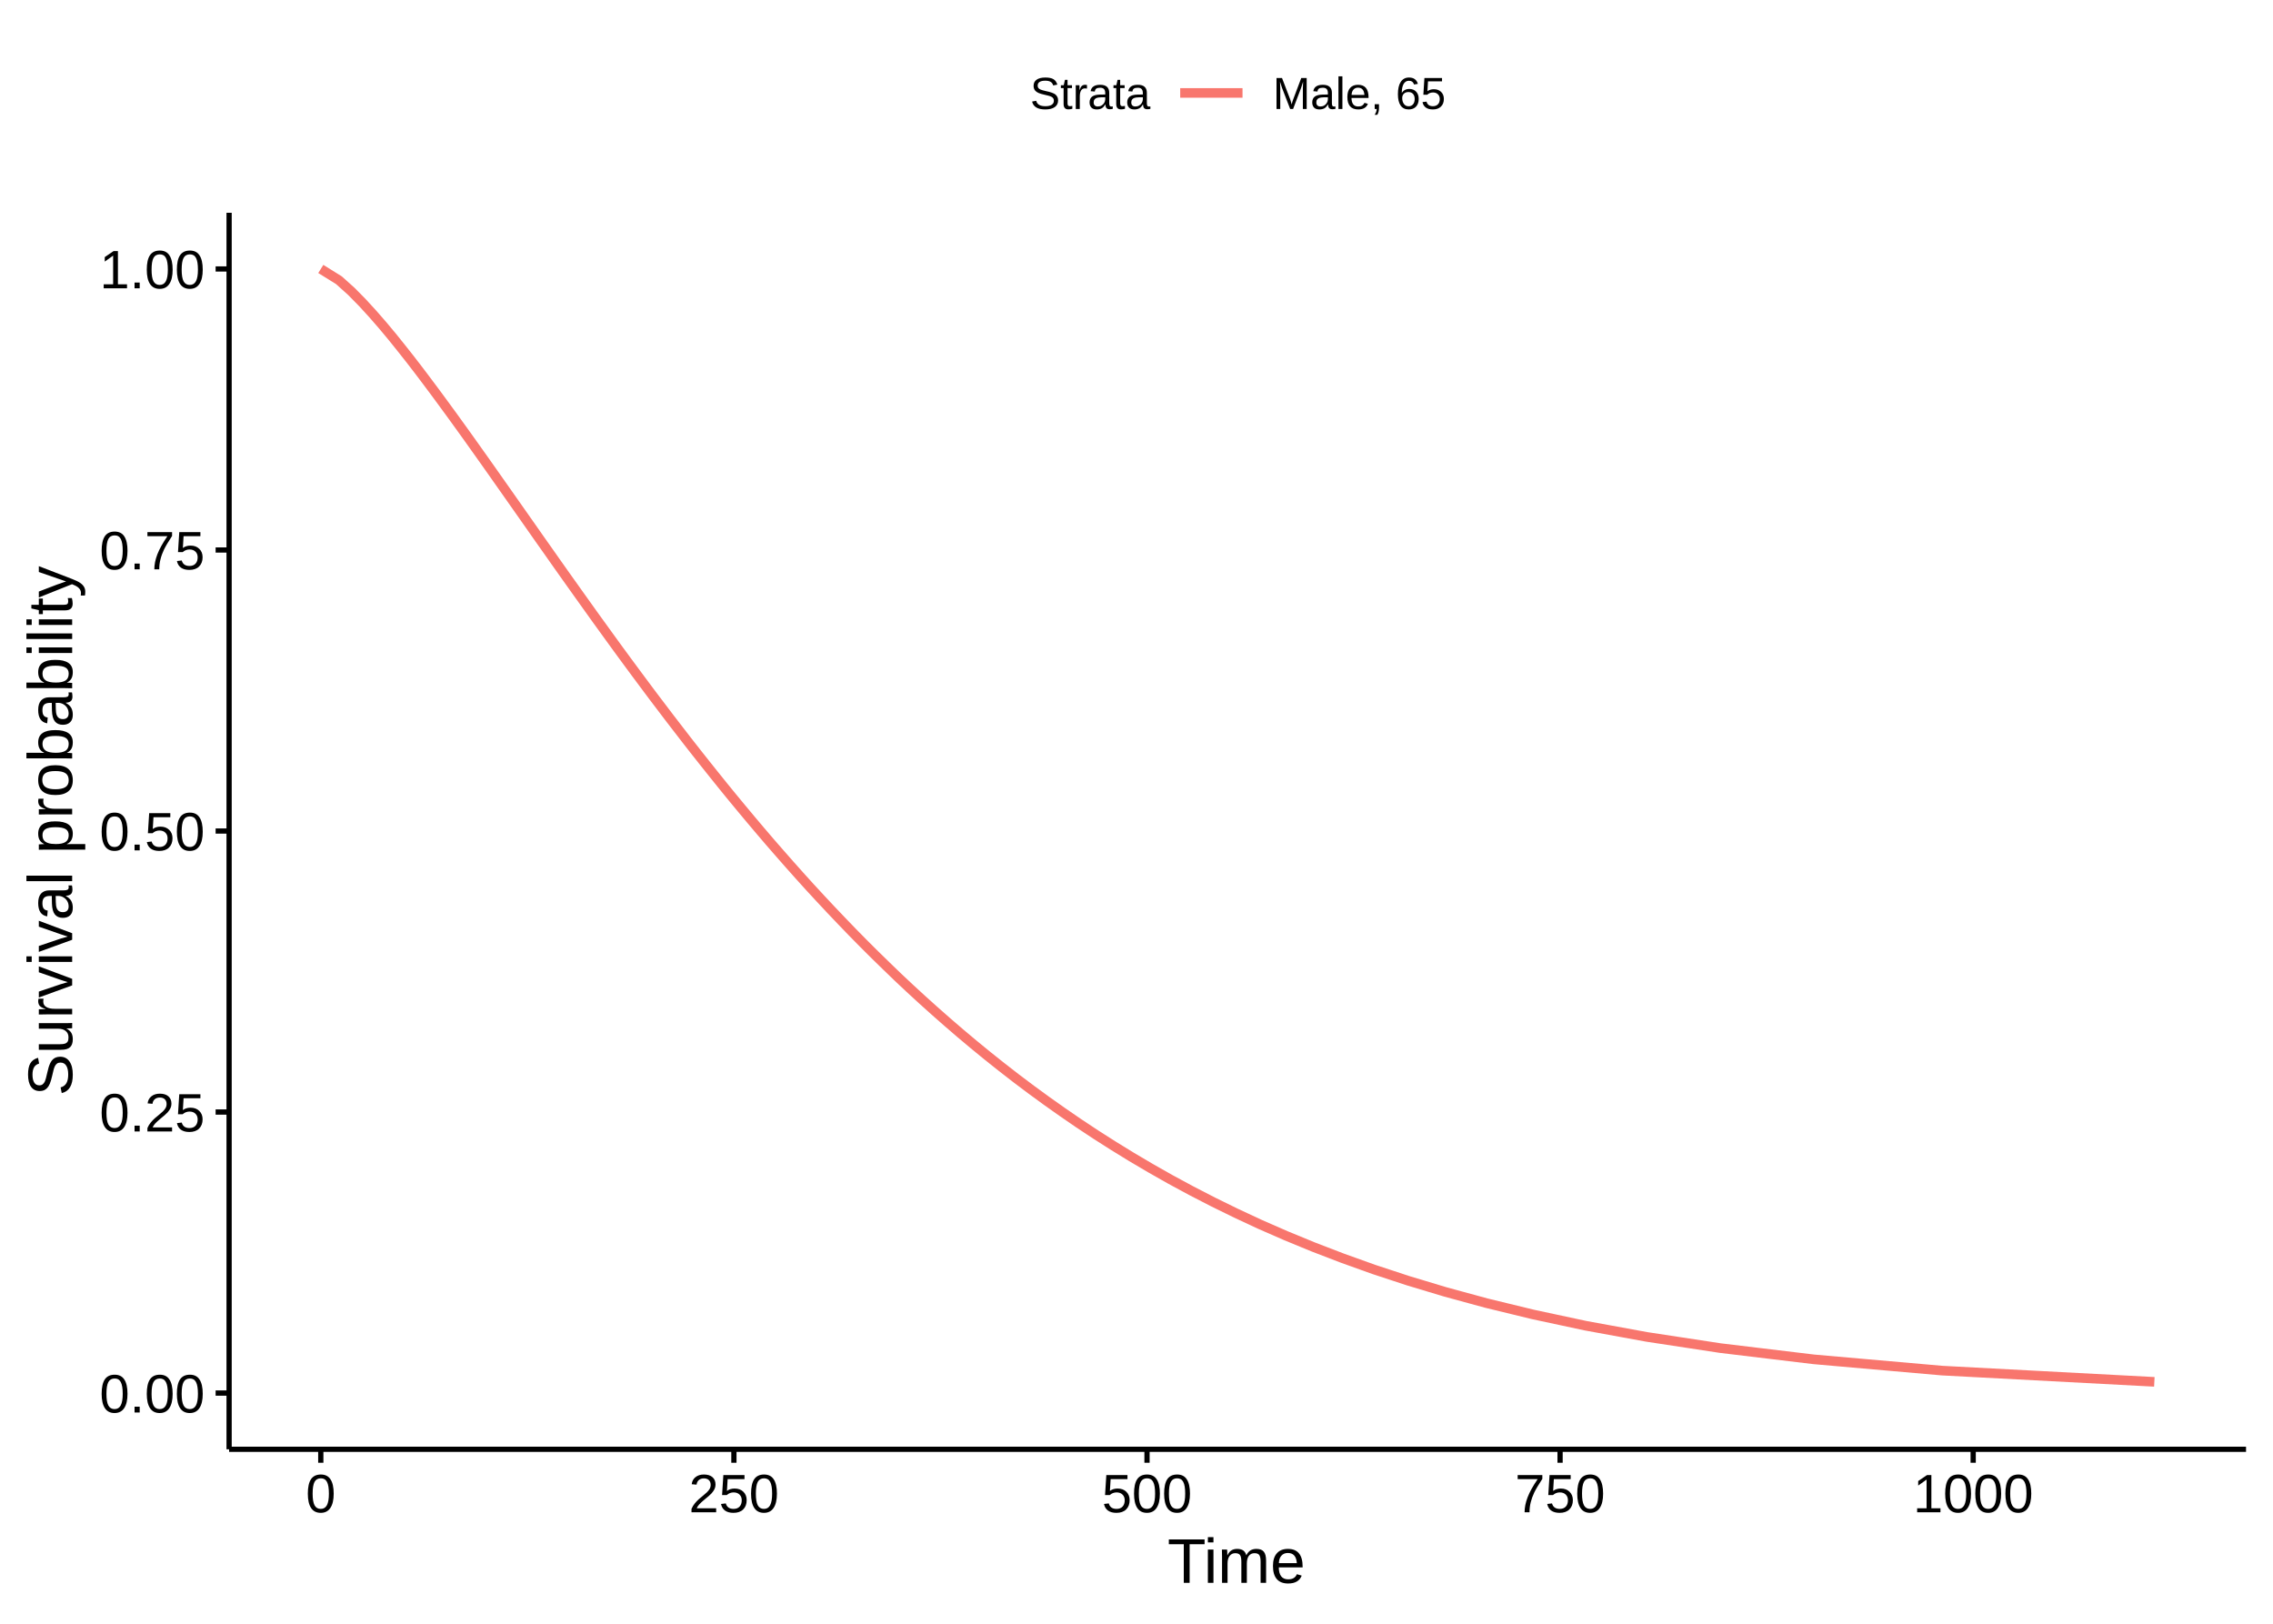
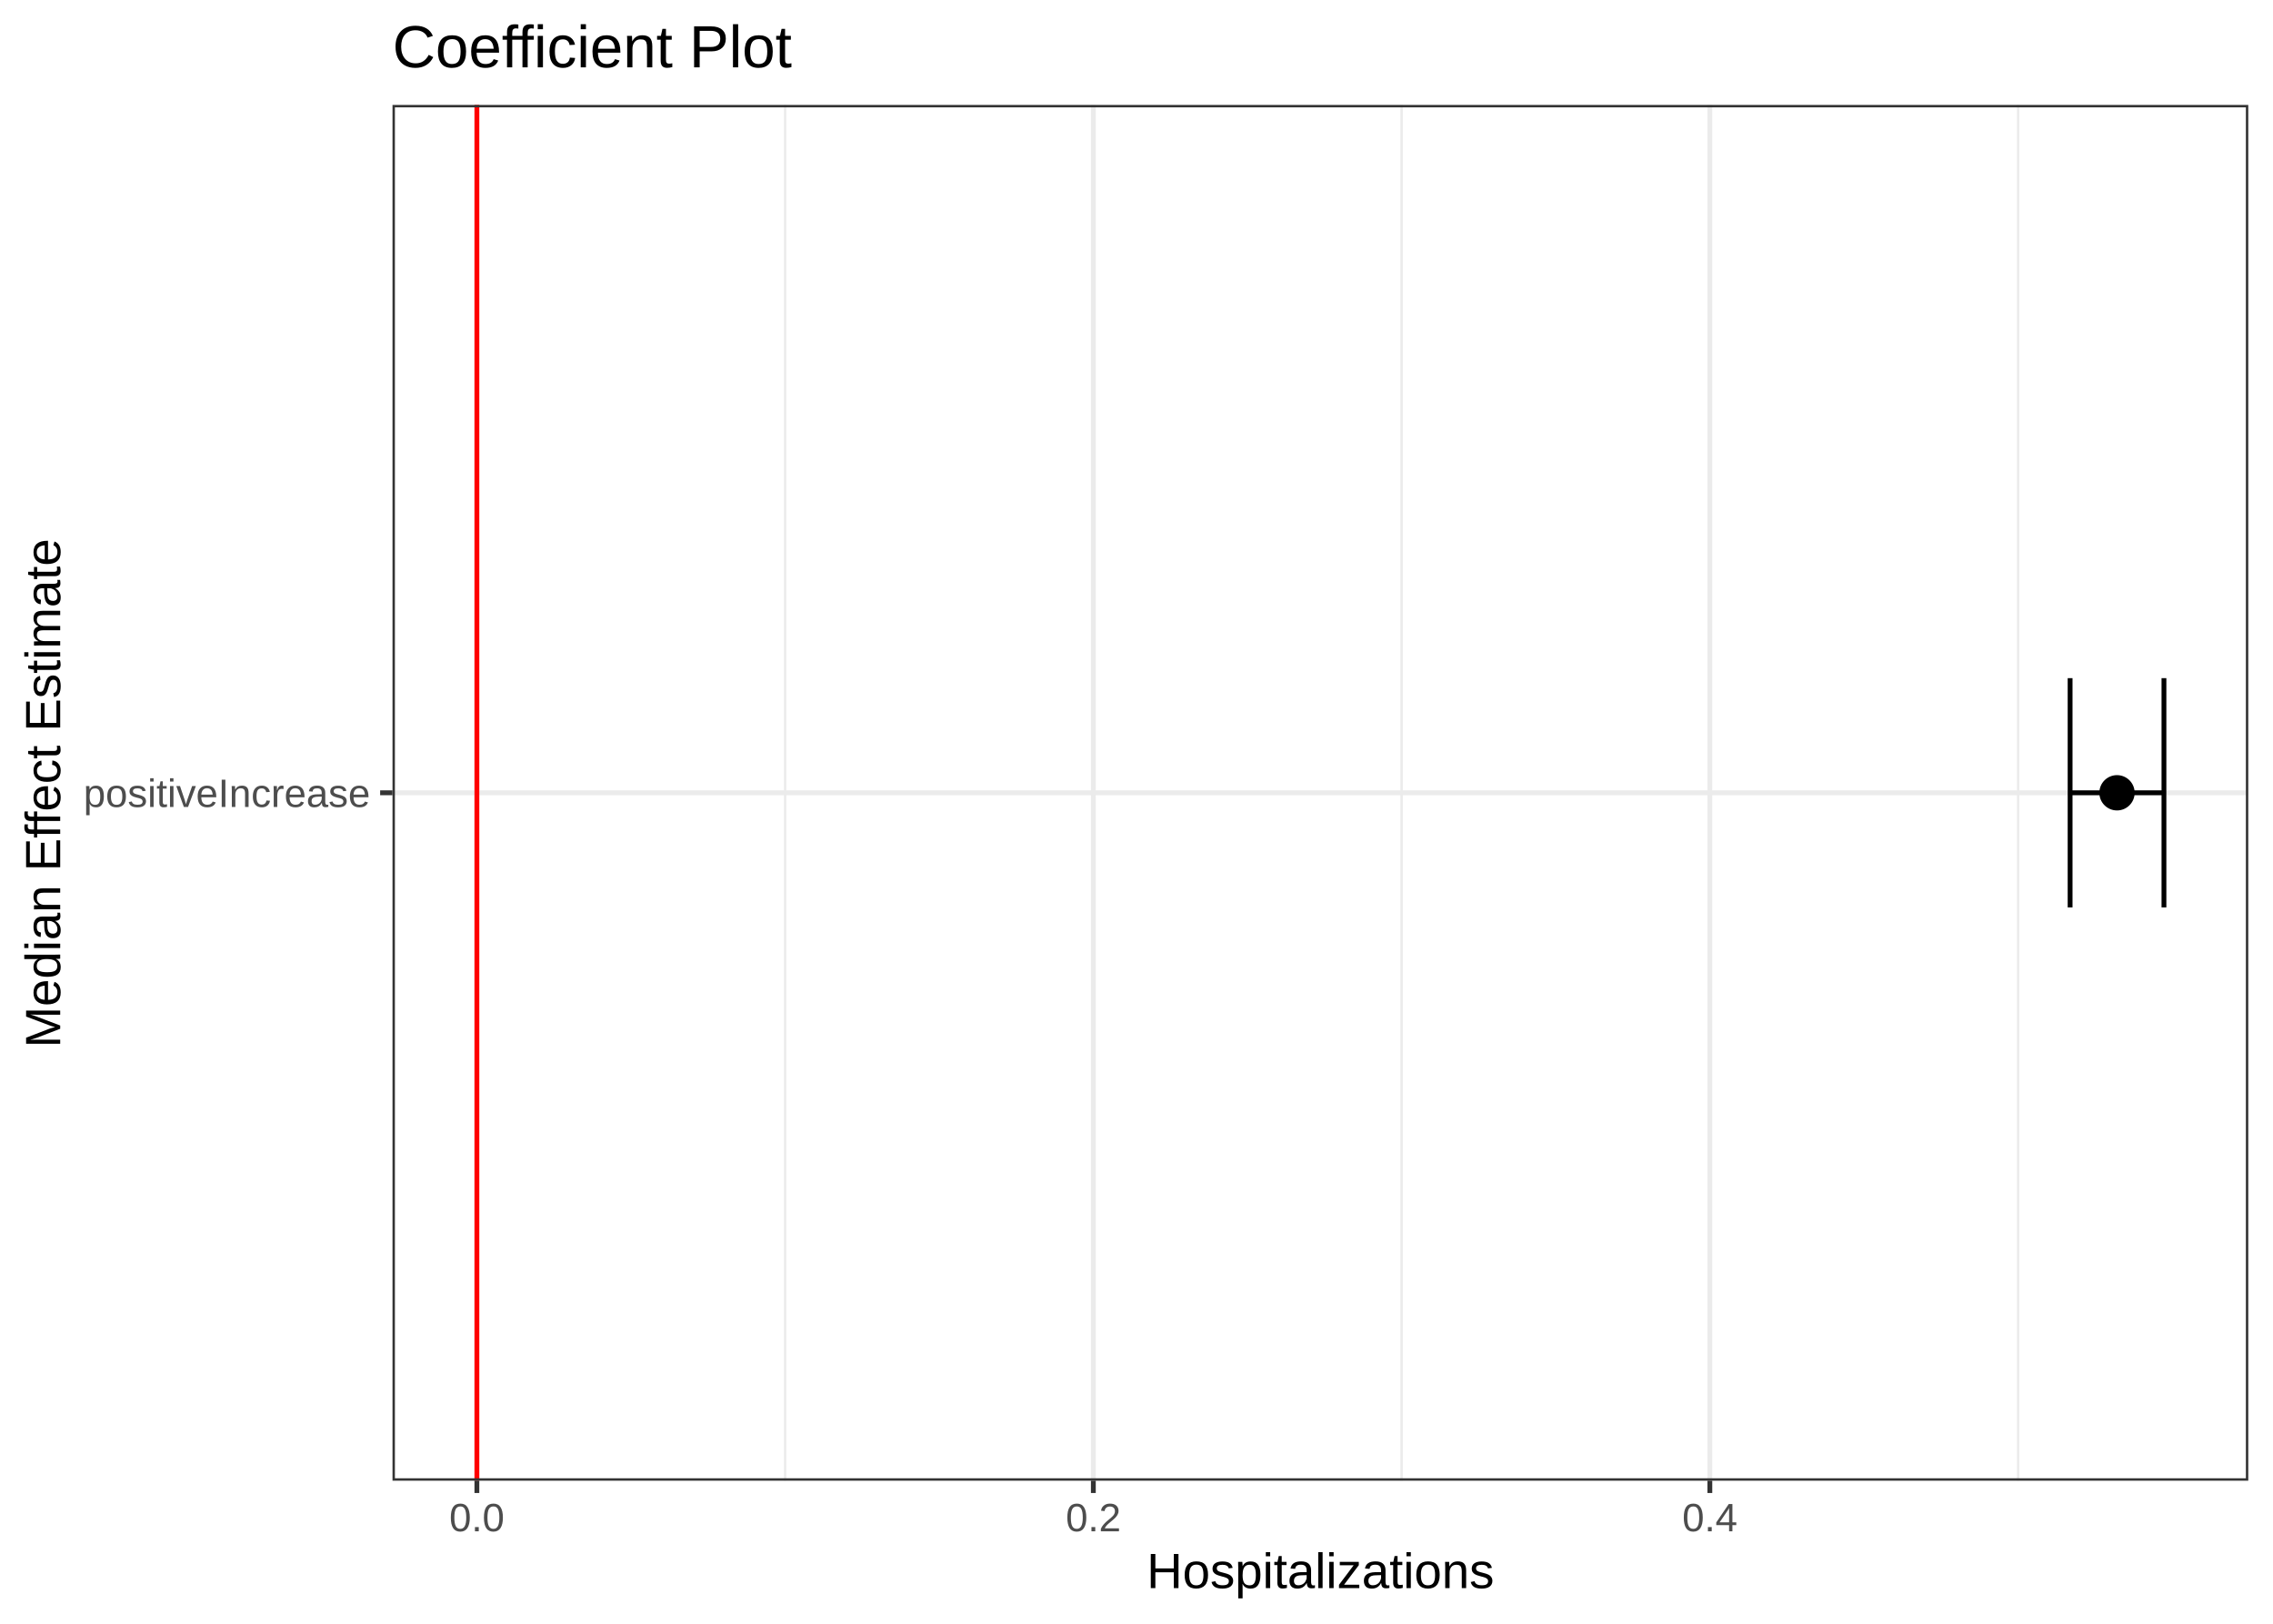
<svg xmlns="http://www.w3.org/2000/svg" viewBox="0 0 504.00 360.00">
  <defs>
    <style type="text/css">
    line, polyline, polygon, path, rect, circle {
      fill: none;
      stroke: #000000;
      stroke-linecap: round;
      stroke-linejoin: round;
      stroke-miterlimit: 10.00;
    }
  </style>
  </defs>
  <rect width="100%" height="100%" style="stroke: none; fill: #FFFFFF;" />
-   <rect x="0" y="0.00" width="504.00" height="360.00" style="stroke-width: 1.16; stroke: #FFFFFF; fill: #FFFFFF;" />
+   <rect x="0.00" y="0.00" width="504.00" height="360.00" style="stroke-width: 1.07; stroke: #FFFFFF; fill: #FFFFFF;" />
  <defs>
-     <clipPath id="cpNTAuODB8NDk4LjAyfDMyMS4zMnw0Ny4xNw==">
-       <rect x="50.80" y="47.17" width="447.22" height="274.15" />
+     <clipPath id="cpODcuMDN8NDk4LjUyfDMyOC4yOHwyMy4yNw==">
+       <rect x="87.03" y="23.27" width="411.49" height="305.01" />
    </clipPath>
  </defs>
-   <rect x="50.80" y="47.17" width="447.22" height="274.15" style="stroke-width: 1.16; stroke: none; fill: #FFFFFF;" clip-path="url(#cpNTAuODB8NDk4LjAyfDMyMS4zMnw0Ny4xNw==)" />
-   <polyline points="71.13,59.63 75.14,62.12 77.91,64.61 80.37,67.11 82.65,69.60 84.82,72.09 86.90,74.58 88.91,77.08 90.88,79.57 92.80,82.06 94.68,84.55 96.54,87.04 98.38,89.54 100.20,92.03 102.00,94.52 103.79,97.01 105.57,99.51 107.34,102.00 109.10,104.49 110.85,106.98 112.61,109.48 114.36,111.97 116.11,114.46 117.86,116.95 119.61,119.45 121.37,121.94 123.12,124.43 124.88,126.92 126.65,129.41 128.43,131.91 130.21,134.40 131.99,136.89 133.79,139.38 135.60,141.88 137.41,144.37 139.24,146.86 141.08,149.35 142.94,151.85 144.80,154.34 146.69,156.83 148.58,159.32 150.50,161.81 152.43,164.31 154.38,166.80 156.35,169.29 158.34,171.78 160.35,174.28 162.38,176.77 164.44,179.26 166.52,181.75 168.63,184.25 170.76,186.74 172.93,189.23 175.12,191.72 177.34,194.21 179.60,196.71 181.90,199.20 184.23,201.69 186.60,204.18 189.01,206.68 191.46,209.17 193.96,211.66 196.51,214.15 199.10,216.65 201.75,219.14 204.46,221.63 207.23,224.12 210.06,226.61 212.96,229.11 215.93,231.60 218.97,234.09 222.10,236.58 225.32,239.08 228.63,241.57 232.04,244.06 235.56,246.55 239.20,249.05 242.96,251.54 246.87,254.03 250.92,256.52 255.14,259.01 259.55,261.51 264.16,264.00 268.99,266.49 274.07,268.98 279.44,271.48 285.13,273.97 291.18,276.46 297.66,278.95 304.63,281.45 312.20,283.94 320.47,286.43 329.61,288.92 339.85,291.41 351.51,293.91 365.11,296.40 381.47,298.89 402.17,301.38 430.64,303.88 477.69,306.37 " style="stroke-width: 2.13; stroke: #F8766D; stroke-linecap: butt;" clip-path="url(#cpNTAuODB8NDk4LjAyfDMyMS4zMnw0Ny4xNw==)" />
+   <rect x="87.03" y="23.27" width="411.49" height="305.01" style="stroke-width: 1.07; stroke: none; fill: #FFFFFF;" clip-path="url(#cpODcuMDN8NDk4LjUyfDMyOC4yOHwyMy4yNw==)" />
+   <polyline points="174.09,328.28 174.09,23.27 " style="stroke-width: 0.53; stroke: #EBEBEB; stroke-linecap: butt;" clip-path="url(#cpODcuMDN8NDk4LjUyfDMyOC4yOHwyMy4yNw==)" />
+   <polyline points="310.78,328.28 310.78,23.27 " style="stroke-width: 0.53; stroke: #EBEBEB; stroke-linecap: butt;" clip-path="url(#cpODcuMDN8NDk4LjUyfDMyOC4yOHwyMy4yNw==)" />
+   <polyline points="447.48,328.28 447.48,23.27 " style="stroke-width: 0.53; stroke: #EBEBEB; stroke-linecap: butt;" clip-path="url(#cpODcuMDN8NDk4LjUyfDMyOC4yOHwyMy4yNw==)" />
+   <polyline points="87.03,175.77 498.52,175.77 " style="stroke-width: 1.07; stroke: #EBEBEB; stroke-linecap: butt;" clip-path="url(#cpODcuMDN8NDk4LjUyfDMyOC4yOHwyMy4yNw==)" />
+   <polyline points="105.74,328.28 105.74,23.27 " style="stroke-width: 1.07; stroke: #EBEBEB; stroke-linecap: butt;" clip-path="url(#cpODcuMDN8NDk4LjUyfDMyOC4yOHwyMy4yNw==)" />
+   <polyline points="242.43,328.28 242.43,23.27 " style="stroke-width: 1.07; stroke: #EBEBEB; stroke-linecap: butt;" clip-path="url(#cpODcuMDN8NDk4LjUyfDMyOC4yOHwyMy4yNw==)" />
+   <polyline points="379.13,328.28 379.13,23.27 " style="stroke-width: 1.07; stroke: #EBEBEB; stroke-linecap: butt;" clip-path="url(#cpODcuMDN8NDk4LjUyfDMyOC4yOHwyMy4yNw==)" />
+   <line x1="105.74" y1="328.28" x2="105.74" y2="23.27" style="stroke-width: 1.07; stroke: #FF0000; stroke-linecap: butt;" clip-path="url(#cpODcuMDN8NDk4LjUyfDMyOC4yOHwyMy4yNw==)" />
+   <circle cx="469.41" cy="175.77" r="3.56" style="stroke-width: 0.71; fill: #000000;" clip-path="url(#cpODcuMDN8NDk4LjUyfDMyOC4yOHwyMy4yNw==)" />
+   <polyline points="479.82,201.19 479.82,150.35 " style="stroke-width: 1.07; stroke-linecap: butt;" clip-path="url(#cpODcuMDN8NDk4LjUyfDMyOC4yOHwyMy4yNw==)" />
+   <polyline points="479.82,175.77 459.01,175.77 " style="stroke-width: 1.07; stroke-linecap: butt;" clip-path="url(#cpODcuMDN8NDk4LjUyfDMyOC4yOHwyMy4yNw==)" />
+   <polyline points="459.01,201.19 459.01,150.35 " style="stroke-width: 1.07; stroke-linecap: butt;" clip-path="url(#cpODcuMDN8NDk4LjUyfDMyOC4yOHwyMy4yNw==)" />
+   <rect x="87.03" y="23.27" width="411.49" height="305.01" style="stroke-width: 1.07; stroke: #333333;" clip-path="url(#cpODcuMDN8NDk4LjUyfDMyOC4yOHwyMy4yNw==)" />
  <defs>
    <clipPath id="cpMC4wMHw1MDQuMDB8MzYwLjAwfDAuMDA=">
      <rect x="0.00" y="0.00" width="504.00" height="360.00" />
    </clipPath>
  </defs>
-   <polyline points="50.80,321.32 50.80,47.17 " style="stroke-width: 1.16; stroke-linecap: butt;" clip-path="url(#cpMC4wMHw1MDQuMDB8MzYwLjAwfDAuMDA=)" />
  <g clip-path="url(#cpMC4wMHw1MDQuMDB8MzYwLjAwfDAuMDA=)">
-     <text x="22.07" y="313.16" style="font-size: 12.00px; font-family: Arial;" textLength="23.36px" lengthAdjust="spacingAndGlyphs">0.00</text>
+     <text x="18.51" y="178.92" style="font-size: 8.80px; fill: #4D4D4D; font-family: Arial;" textLength="63.59px" lengthAdjust="spacingAndGlyphs">positiveIncrease</text>
+   </g>
+   <polyline points="84.29,175.77 87.03,175.77 " style="stroke-width: 1.07; stroke: #333333; stroke-linecap: butt;" clip-path="url(#cpMC4wMHw1MDQuMDB8MzYwLjAwfDAuMDA=)" />
+   <polyline points="105.74,331.02 105.74,328.28 " style="stroke-width: 1.07; stroke: #333333; stroke-linecap: butt;" clip-path="url(#cpMC4wMHw1MDQuMDB8MzYwLjAwfDAuMDA=)" />
+   <polyline points="242.43,331.02 242.43,328.28 " style="stroke-width: 1.07; stroke: #333333; stroke-linecap: butt;" clip-path="url(#cpMC4wMHw1MDQuMDB8MzYwLjAwfDAuMDA=)" />
+   <polyline points="379.13,331.02 379.13,328.28 " style="stroke-width: 1.07; stroke: #333333; stroke-linecap: butt;" clip-path="url(#cpMC4wMHw1MDQuMDB8MzYwLjAwfDAuMDA=)" />
+   <g clip-path="url(#cpMC4wMHw1MDQuMDB8MzYwLjAwfDAuMDA=)">
+     <text x="99.62" y="339.51" style="font-size: 8.80px; fill: #4D4D4D; font-family: Arial;" textLength="12.23px" lengthAdjust="spacingAndGlyphs">0.0</text>
  </g>
  <g clip-path="url(#cpMC4wMHw1MDQuMDB8MzYwLjAwfDAuMDA=)">
-     <text x="22.07" y="250.85" style="font-size: 12.00px; font-family: Arial;" textLength="23.36px" lengthAdjust="spacingAndGlyphs">0.25</text>
+     <text x="236.32" y="339.51" style="font-size: 8.80px; fill: #4D4D4D; font-family: Arial;" textLength="12.23px" lengthAdjust="spacingAndGlyphs">0.2</text>
  </g>
  <g clip-path="url(#cpMC4wMHw1MDQuMDB8MzYwLjAwfDAuMDA=)">
-     <text x="22.07" y="188.54" style="font-size: 12.00px; font-family: Arial;" textLength="23.36px" lengthAdjust="spacingAndGlyphs">0.50</text>
+     <text x="373.01" y="339.51" style="font-size: 8.80px; fill: #4D4D4D; font-family: Arial;" textLength="12.23px" lengthAdjust="spacingAndGlyphs">0.4</text>
  </g>
  <g clip-path="url(#cpMC4wMHw1MDQuMDB8MzYwLjAwfDAuMDA=)">
-     <text x="22.07" y="126.23" style="font-size: 12.00px; font-family: Arial;" textLength="23.36px" lengthAdjust="spacingAndGlyphs">0.75</text>
+     <text x="254.26" y="352.10" style="font-size: 11.00px; font-family: Arial;" textLength="77.04px" lengthAdjust="spacingAndGlyphs">Hospitalizations</text>
  </g>
  <g clip-path="url(#cpMC4wMHw1MDQuMDB8MzYwLjAwfDAuMDA=)">
-     <text x="22.07" y="63.92" style="font-size: 12.00px; font-family: Arial;" textLength="23.36px" lengthAdjust="spacingAndGlyphs">1.00</text>
-   </g>
-   <polyline points="47.81,308.86 50.80,308.86 " style="stroke-width: 1.16; stroke-linecap: butt;" clip-path="url(#cpMC4wMHw1MDQuMDB8MzYwLjAwfDAuMDA=)" />
-   <polyline points="47.81,246.55 50.80,246.55 " style="stroke-width: 1.16; stroke-linecap: butt;" clip-path="url(#cpMC4wMHw1MDQuMDB8MzYwLjAwfDAuMDA=)" />
-   <polyline points="47.81,184.25 50.80,184.25 " style="stroke-width: 1.16; stroke-linecap: butt;" clip-path="url(#cpMC4wMHw1MDQuMDB8MzYwLjAwfDAuMDA=)" />
-   <polyline points="47.81,121.94 50.80,121.94 " style="stroke-width: 1.16; stroke-linecap: butt;" clip-path="url(#cpMC4wMHw1MDQuMDB8MzYwLjAwfDAuMDA=)" />
-   <polyline points="47.81,59.63 50.80,59.63 " style="stroke-width: 1.16; stroke-linecap: butt;" clip-path="url(#cpMC4wMHw1MDQuMDB8MzYwLjAwfDAuMDA=)" />
-   <polyline points="50.80,321.32 498.02,321.32 " style="stroke-width: 1.16; stroke-linecap: butt;" clip-path="url(#cpMC4wMHw1MDQuMDB8MzYwLjAwfDAuMDA=)" />
-   <polyline points="71.13,324.31 71.13,321.32 " style="stroke-width: 1.16; stroke-linecap: butt;" clip-path="url(#cpMC4wMHw1MDQuMDB8MzYwLjAwfDAuMDA=)" />
-   <polyline points="162.73,324.31 162.73,321.32 " style="stroke-width: 1.16; stroke-linecap: butt;" clip-path="url(#cpMC4wMHw1MDQuMDB8MzYwLjAwfDAuMDA=)" />
-   <polyline points="254.33,324.31 254.33,321.32 " style="stroke-width: 1.16; stroke-linecap: butt;" clip-path="url(#cpMC4wMHw1MDQuMDB8MzYwLjAwfDAuMDA=)" />
-   <polyline points="345.92,324.31 345.92,321.32 " style="stroke-width: 1.16; stroke-linecap: butt;" clip-path="url(#cpMC4wMHw1MDQuMDB8MzYwLjAwfDAuMDA=)" />
-   <polyline points="437.52,324.31 437.52,321.32 " style="stroke-width: 1.16; stroke-linecap: butt;" clip-path="url(#cpMC4wMHw1MDQuMDB8MzYwLjAwfDAuMDA=)" />
-   <g clip-path="url(#cpMC4wMHw1MDQuMDB8MzYwLjAwfDAuMDA=)">
-     <text x="67.79" y="335.29" style="font-size: 12.00px; font-family: Arial;" textLength="6.67px" lengthAdjust="spacingAndGlyphs">0</text>
+     <text transform="translate(13.35,232.32) rotate(-90)" style="font-size: 11.00px; font-family: Arial;" textLength="113.10px" lengthAdjust="spacingAndGlyphs">Median Effect Estimate</text>
  </g>
  <g clip-path="url(#cpMC4wMHw1MDQuMDB8MzYwLjAwfDAuMDA=)">
-     <text x="152.72" y="335.29" style="font-size: 12.00px; font-family: Arial;" textLength="20.02px" lengthAdjust="spacingAndGlyphs">250</text>
-   </g>
-   <g clip-path="url(#cpMC4wMHw1MDQuMDB8MzYwLjAwfDAuMDA=)">
-     <text x="244.31" y="335.29" style="font-size: 12.00px; font-family: Arial;" textLength="20.02px" lengthAdjust="spacingAndGlyphs">500</text>
-   </g>
-   <g clip-path="url(#cpMC4wMHw1MDQuMDB8MzYwLjAwfDAuMDA=)">
-     <text x="335.91" y="335.29" style="font-size: 12.00px; font-family: Arial;" textLength="20.02px" lengthAdjust="spacingAndGlyphs">750</text>
-   </g>
-   <g clip-path="url(#cpMC4wMHw1MDQuMDB8MzYwLjAwfDAuMDA=)">
-     <text x="424.17" y="335.29" style="font-size: 12.00px; font-family: Arial;" textLength="26.70px" lengthAdjust="spacingAndGlyphs">1000</text>
-   </g>
-   <g clip-path="url(#cpMC4wMHw1MDQuMDB8MzYwLjAwfDAuMDA=)">
-     <text x="258.86" y="350.94" style="font-size: 14.00px; font-family: Arial;" textLength="31.11px" lengthAdjust="spacingAndGlyphs">Time</text>
-   </g>
-   <g clip-path="url(#cpMC4wMHw1MDQuMDB8MzYwLjAwfDAuMDA=)">
-     <text transform="translate(16.00,242.99) rotate(-90)" style="font-size: 14.00px; font-family: Arial;" textLength="117.50px" lengthAdjust="spacingAndGlyphs">Survival probability</text>
-   </g>
-   <rect x="222.42" y="5.98" width="103.98" height="29.24" style="stroke-width: 1.16; stroke: none; fill: #FFFFFF;" clip-path="url(#cpMC4wMHw1MDQuMDB8MzYwLjAwfDAuMDA=)" />
-   <g clip-path="url(#cpMC4wMHw1MDQuMDB8MzYwLjAwfDAuMDA=)">
-     <text x="228.40" y="24.17" style="font-size: 10.00px; font-family: Arial;" textLength="26.68px" lengthAdjust="spacingAndGlyphs">Strata</text>
-   </g>
-   <line x1="261.69" y1="20.60" x2="275.51" y2="20.60" style="stroke-width: 2.13; stroke: #F8766D; stroke-linecap: butt;" clip-path="url(#cpMC4wMHw1MDQuMDB8MzYwLjAwfDAuMDA=)" />
-   <g clip-path="url(#cpMC4wMHw1MDQuMDB8MzYwLjAwfDAuMDA=)">
-     <text x="282.22" y="24.17" style="font-size: 10.00px; font-family: Arial;" textLength="38.35px" lengthAdjust="spacingAndGlyphs">Male, 65</text>
+     <text x="87.03" y="14.93" style="font-size: 13.20px; font-family: Arial;" textLength="88.78px" lengthAdjust="spacingAndGlyphs">Coefficient Plot</text>
  </g>
</svg>
